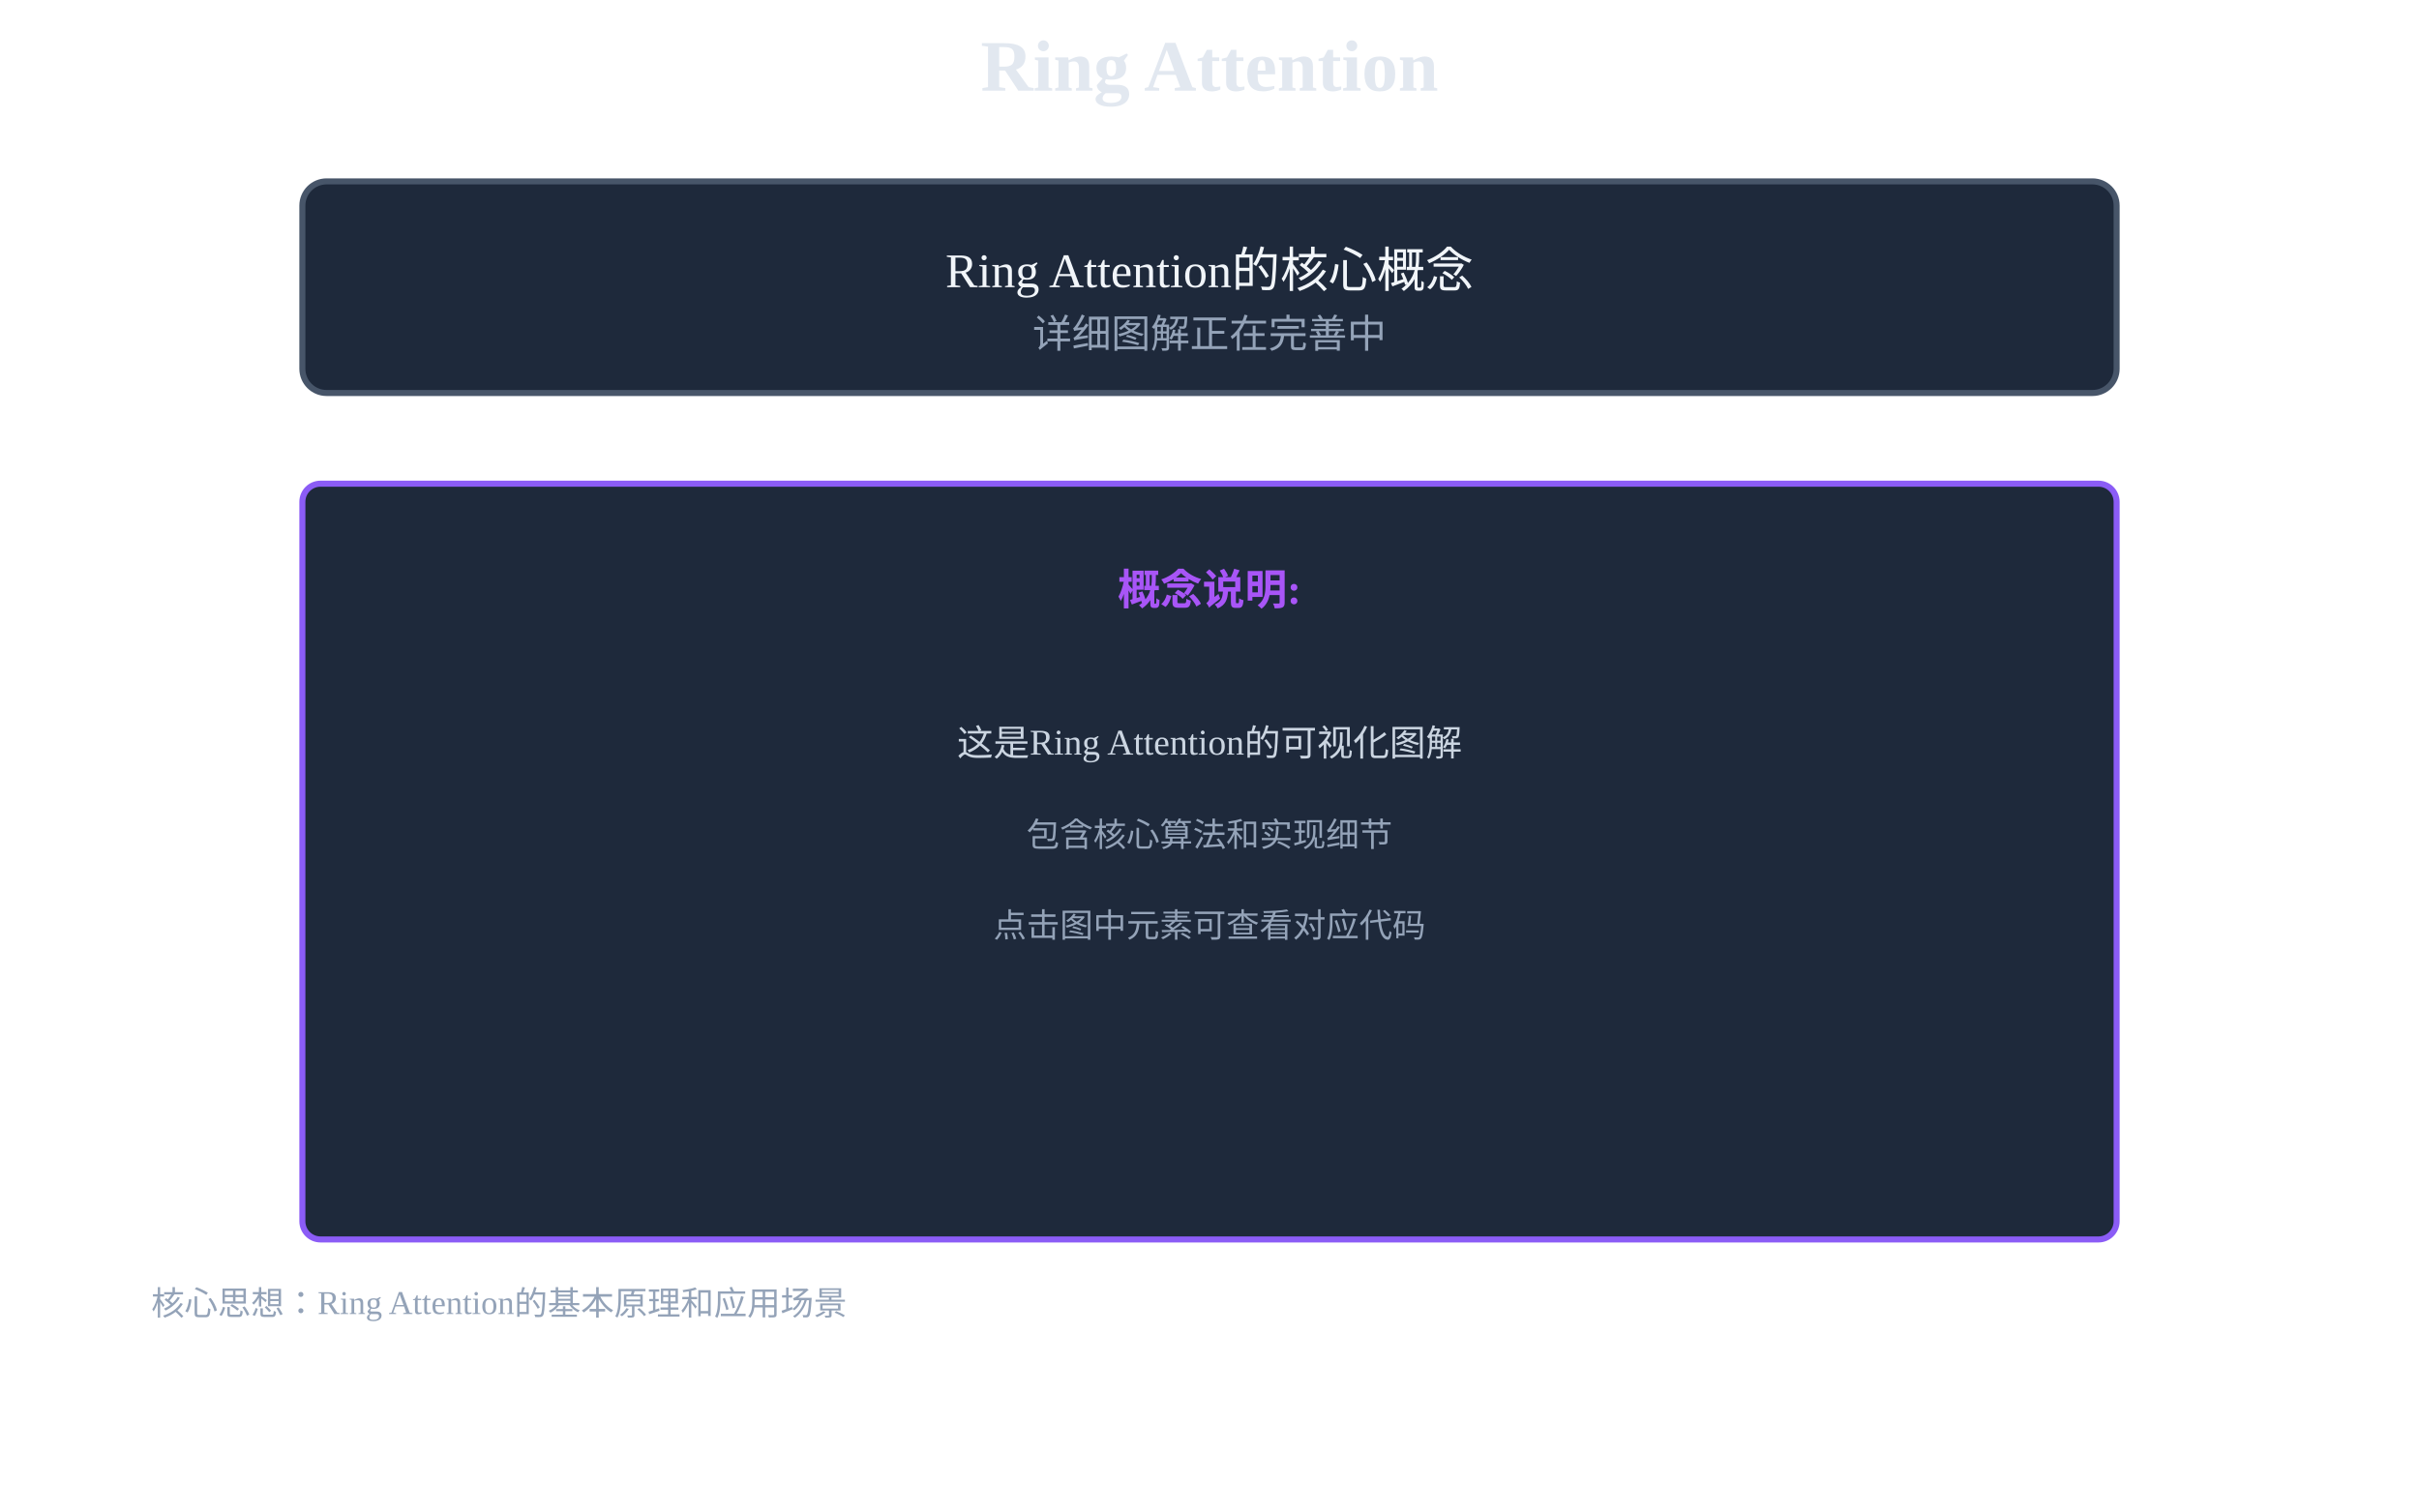
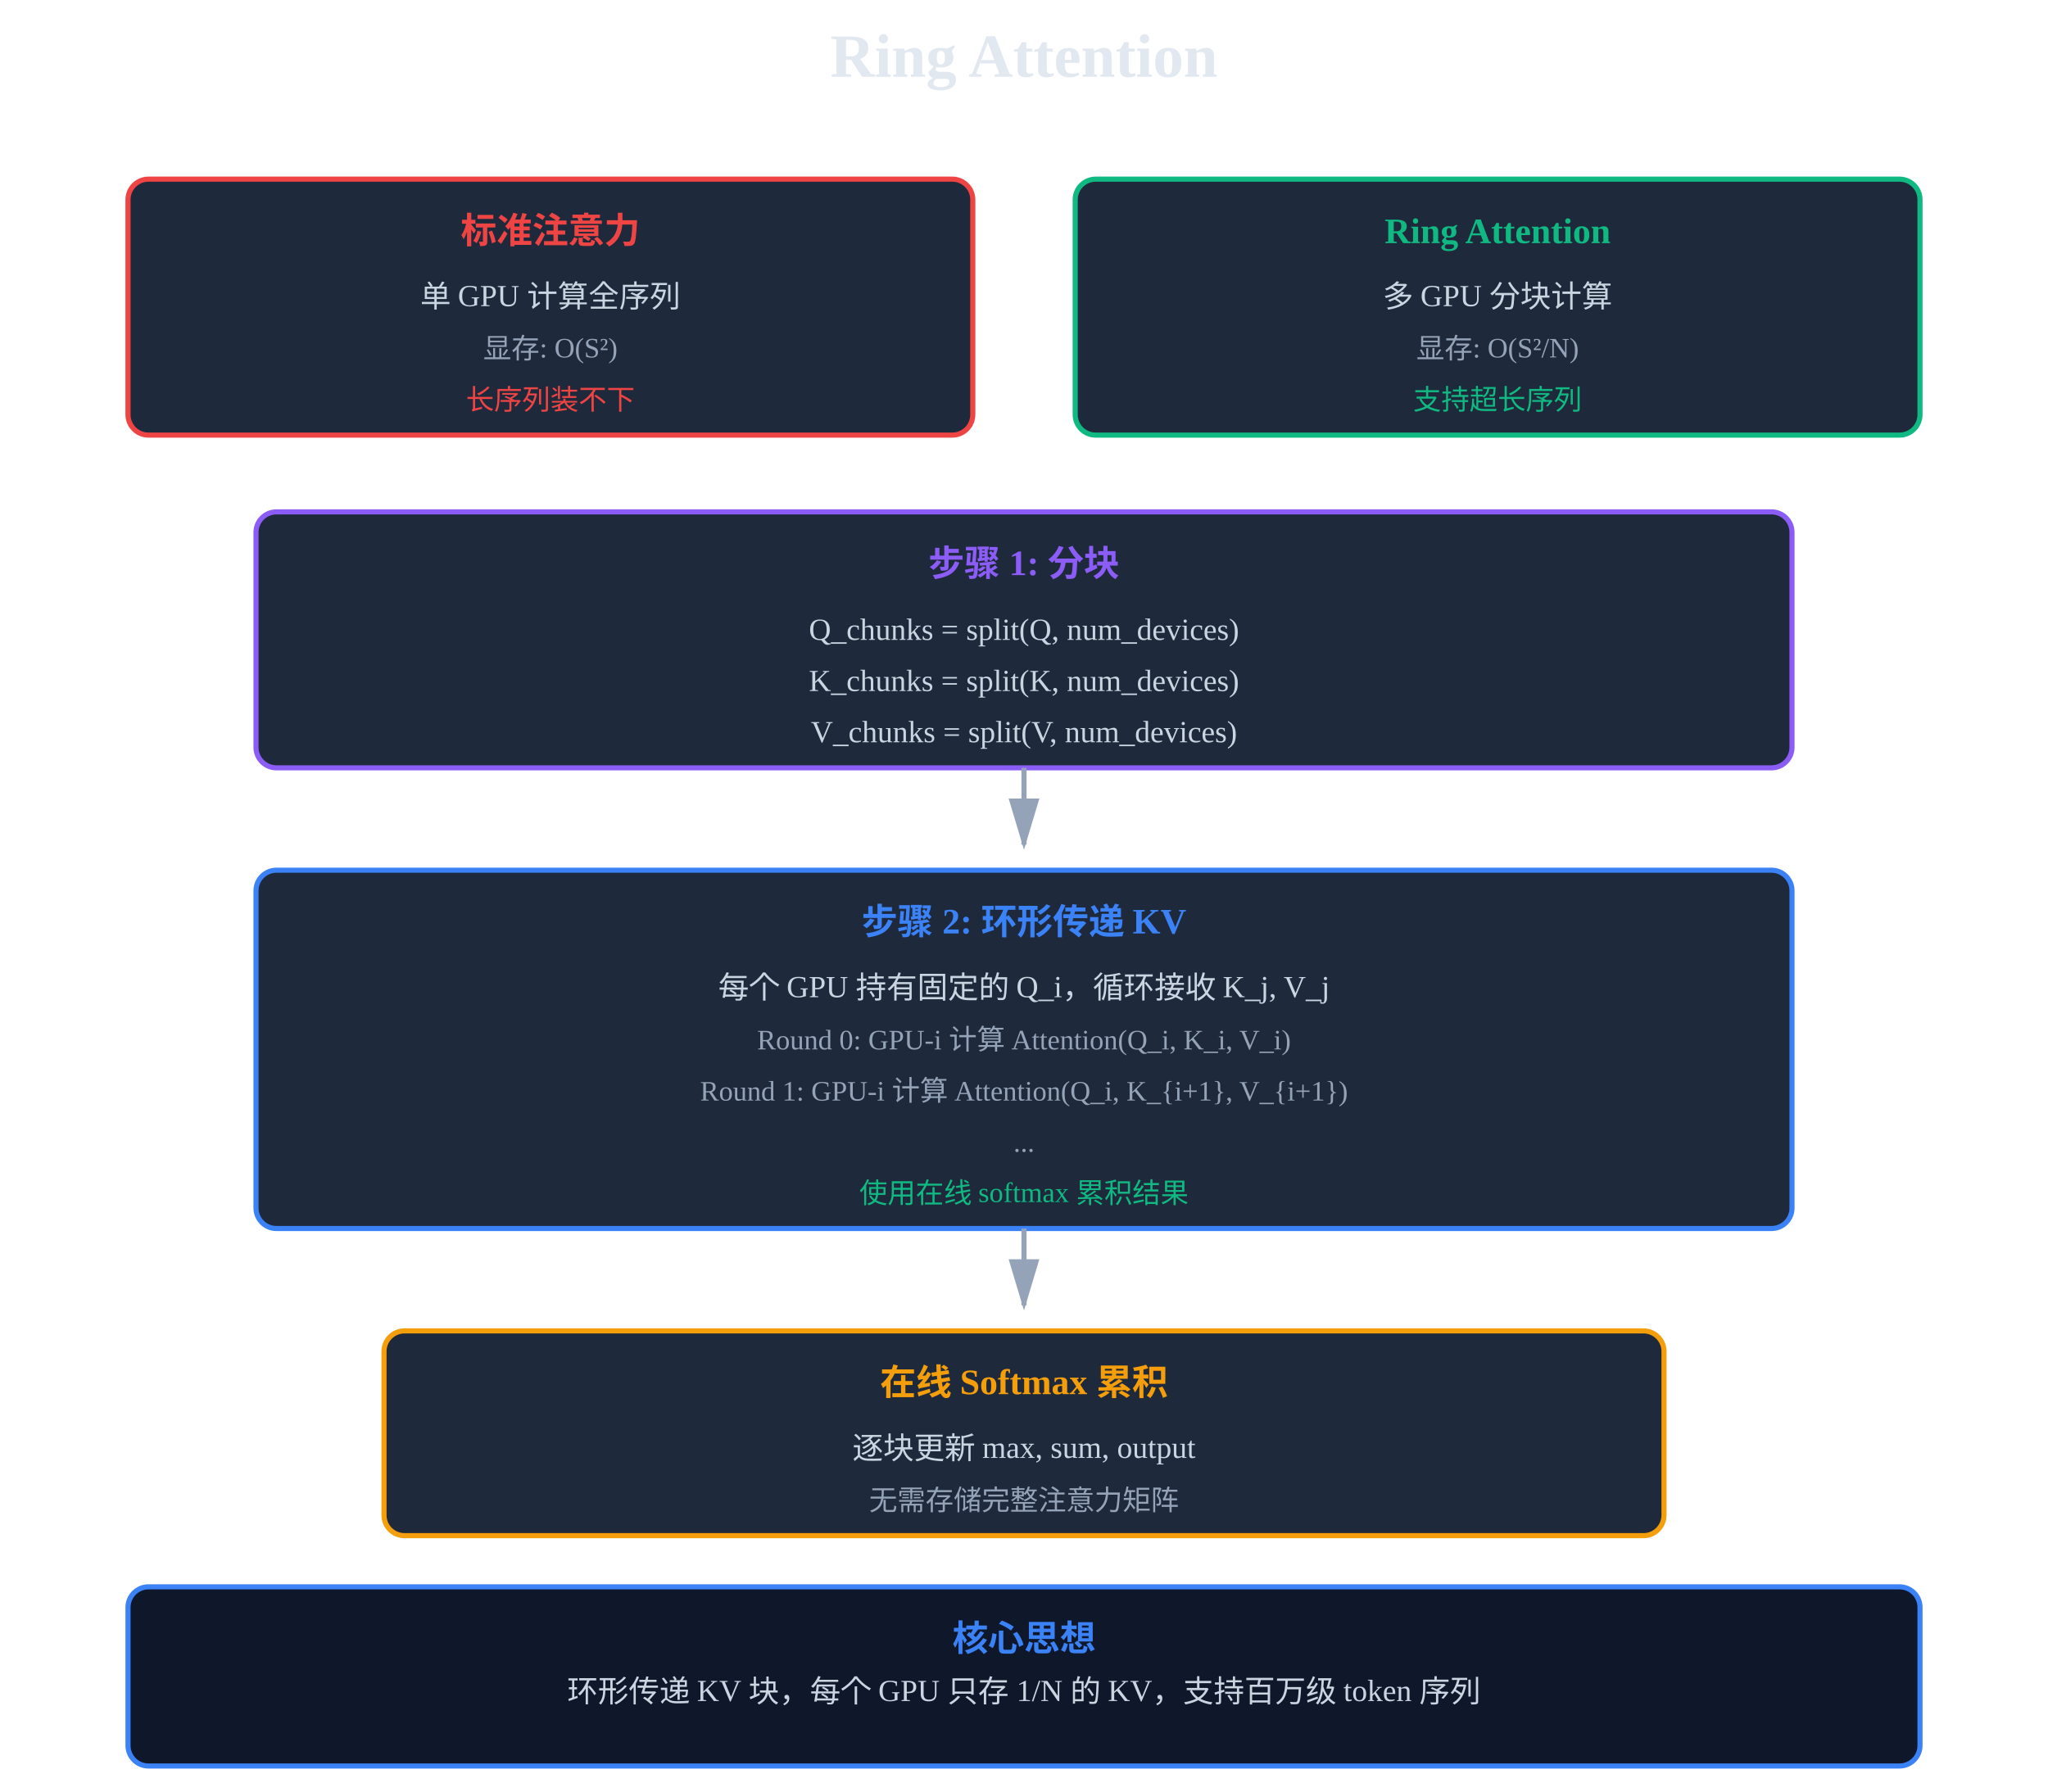
- <svg xmlns="http://www.w3.org/2000/svg" viewBox="0 0 800 500" class="w-full h-auto">
+ <svg xmlns="http://www.w3.org/2000/svg" viewBox="0 0 800 700" class="w-full h-auto">
+   <defs>
+     <marker id="arrowhead" markerWidth="10" markerHeight="10" refX="9" refY="3" orient="auto">
+       <polygon points="0 0, 10 3, 0 6" fill="#94a3b8" />
+     </marker>
+   </defs>
  <text x="400" y="30" text-anchor="middle" fill="#e2e8f0" font-size="24" font-weight="bold">Ring Attention</text>
+   <g data-code-line="1">
+     <rect x="50" y="70" width="330" height="100" rx="8" fill="#1e293b" stroke="#ef4444" stroke-width="2" />
+     <text x="215" y="95" text-anchor="middle" fill="#ef4444" font-size="14" font-weight="bold">标准注意力</text>
+     <text x="215" y="120" text-anchor="middle" fill="#cbd5e1" font-size="12">单 GPU 计算全序列</text>
+     <text x="215" y="140" text-anchor="middle" fill="#94a3b8" font-size="11">显存: O(S²)</text>
+     <text x="215" y="160" text-anchor="middle" fill="#ef4444" font-size="11">长序列装不下</text>
+   </g>
+   <g data-code-line="2,3,4">
+     <rect x="420" y="70" width="330" height="100" rx="8" fill="#1e293b" stroke="#10b981" stroke-width="2" />
+     <text x="585" y="95" text-anchor="middle" fill="#10b981" font-size="14" font-weight="bold">Ring Attention</text>
+     <text x="585" y="120" text-anchor="middle" fill="#cbd5e1" font-size="12">多 GPU 分块计算</text>
+     <text x="585" y="140" text-anchor="middle" fill="#94a3b8" font-size="11">显存: O(S²/N)</text>
+     <text x="585" y="160" text-anchor="middle" fill="#10b981" font-size="11">支持超长序列</text>
+   </g>
+   <g data-code-line="5,6">
+     <rect x="100" y="200" width="600" height="100" rx="8" fill="#1e293b" stroke="#8b5cf6" stroke-width="2" />
+     <text x="400" y="225" text-anchor="middle" fill="#8b5cf6" font-size="14" font-weight="bold">步骤 1: 分块</text>
+     <text x="400" y="250" text-anchor="middle" fill="#cbd5e1" font-size="12">Q_chunks = split(Q, num_devices)</text>
+     <text x="400" y="270" text-anchor="middle" fill="#cbd5e1" font-size="12">K_chunks = split(K, num_devices)</text>
+     <text x="400" y="290" text-anchor="middle" fill="#cbd5e1" font-size="12">V_chunks = split(V, num_devices)</text>
+   </g>
+   <g data-code-line="7,8,9">
+     <line x1="400" y1="300" x2="400" y2="330" stroke="#94a3b8" stroke-width="2" marker-end="url(#arrowhead)" />
+     <rect x="100" y="340" width="600" height="140" rx="8" fill="#1e293b" stroke="#3b82f6" stroke-width="2" />
+     <text x="400" y="365" text-anchor="middle" fill="#3b82f6" font-size="14" font-weight="bold">步骤 2: 环形传递 KV</text>
+     <text x="400" y="390" text-anchor="middle" fill="#cbd5e1" font-size="12">每个 GPU 持有固定的 Q_i，循环接收 K_j, V_j</text>
+     <text x="400" y="410" text-anchor="middle" fill="#94a3b8" font-size="11">Round 0: GPU-i 计算 Attention(Q_i, K_i, V_i)</text>
+     <text x="400" y="430" text-anchor="middle" fill="#94a3b8" font-size="11">Round 1: GPU-i 计算 Attention(Q_i, K_{i+1}, V_{i+1})</text>
+     <text x="400" y="450" text-anchor="middle" fill="#94a3b8" font-size="11">...</text>
+     <text x="400" y="470" text-anchor="middle" fill="#10b981" font-size="11">使用在线 softmax 累积结果</text>
+   </g>
+   <g data-code-line="10,11">
+     <line x1="400" y1="480" x2="400" y2="510" stroke="#94a3b8" stroke-width="2" marker-end="url(#arrowhead)" />
+     <rect x="150" y="520" width="500" height="80" rx="8" fill="#1e293b" stroke="#f59e0b" stroke-width="2" />
+     <text x="400" y="545" text-anchor="middle" fill="#f59e0b" font-size="14" font-weight="bold">在线 Softmax 累积</text>
+     <text x="400" y="570" text-anchor="middle" fill="#cbd5e1" font-size="12">逐块更新 max, sum, output</text>
+     <text x="400" y="590" text-anchor="middle" fill="#94a3b8" font-size="11">无需存储完整注意力矩阵</text>
+   </g>
  <g data-code-line="1,2,3">
-     <rect x="100" y="60" width="600" height="70" rx="8" fill="#1e293b" stroke="#475569" stroke-width="2" />
-     <text x="400" y="95" text-anchor="middle" fill="#f1f5f9" font-size="16">Ring Attention的核心概念</text>
-     <text x="400" y="115" text-anchor="middle" fill="#94a3b8" font-size="13">详细图解正在完善中</text>
-   </g>
-   <g data-code-line="4,5,6">
-     <rect x="100" y="160" width="600" height="250" rx="6" fill="#1e293b" stroke="#8b5cf6" stroke-width="2" />
-     <text x="400" y="200" text-anchor="middle" fill="#a855f7" font-size="14" font-weight="bold">概念说明:</text>
-     <text x="400" y="250" text-anchor="middle" fill="#cbd5e1" font-size="12">这是Ring Attention的可视化图解</text>
-     <text x="400" y="280" text-anchor="middle" fill="#94a3b8" font-size="11">包含核心算法和实现细节</text>
-     <text x="400" y="310" text-anchor="middle" fill="#94a3b8" font-size="11">点击图中元素可查看对应代码</text>
-   </g>
-   <g transform="translate(50, 435)">
-     <text x="0" y="0" fill="#94a3b8" font-size="11">核心思想：Ring Attention的基本原理和应用场景</text>
+     <rect x="50" y="620" width="700" height="70" rx="8" fill="#0f172a" stroke="#3b82f6" stroke-width="2" />
+     <text x="400" y="645" text-anchor="middle" fill="#3b82f6" font-size="14" font-weight="bold">核心思想</text>
+     <text x="400" y="665" text-anchor="middle" fill="#cbd5e1" font-size="12">环形传递 KV 块，每个 GPU 只存 1/N 的 KV，支持百万级 token 序列</text>
  </g>
</svg>
